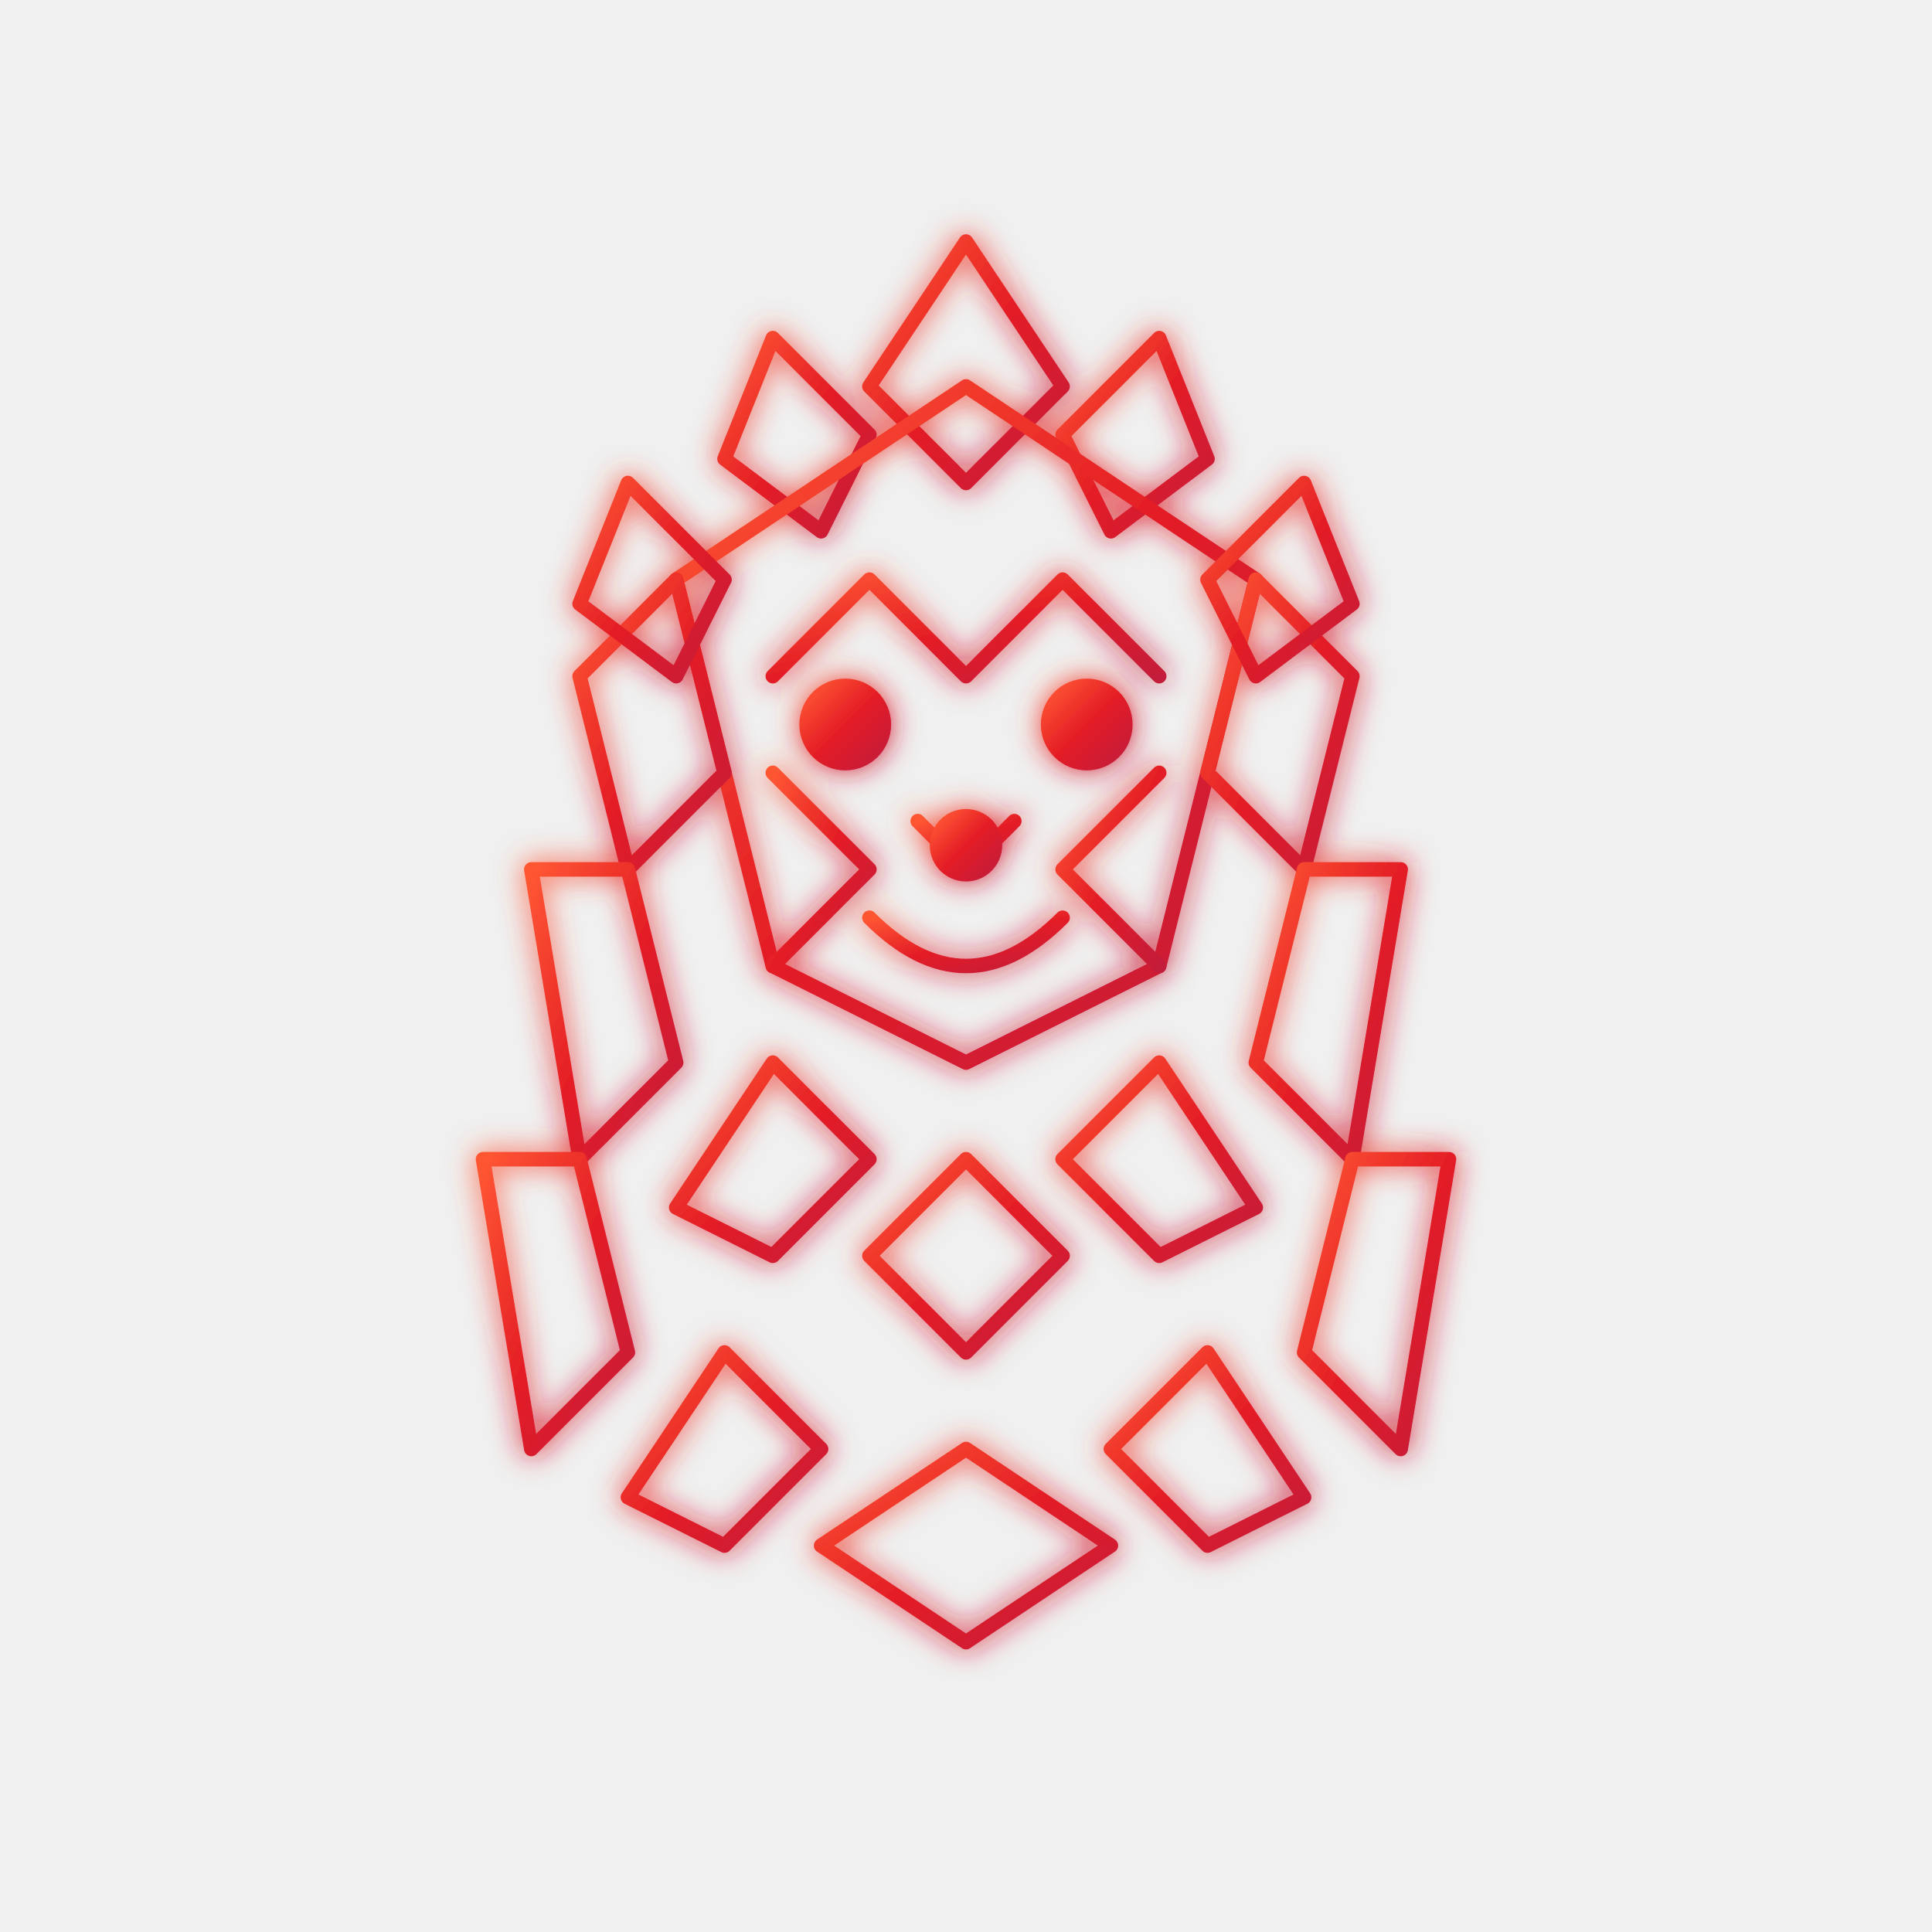
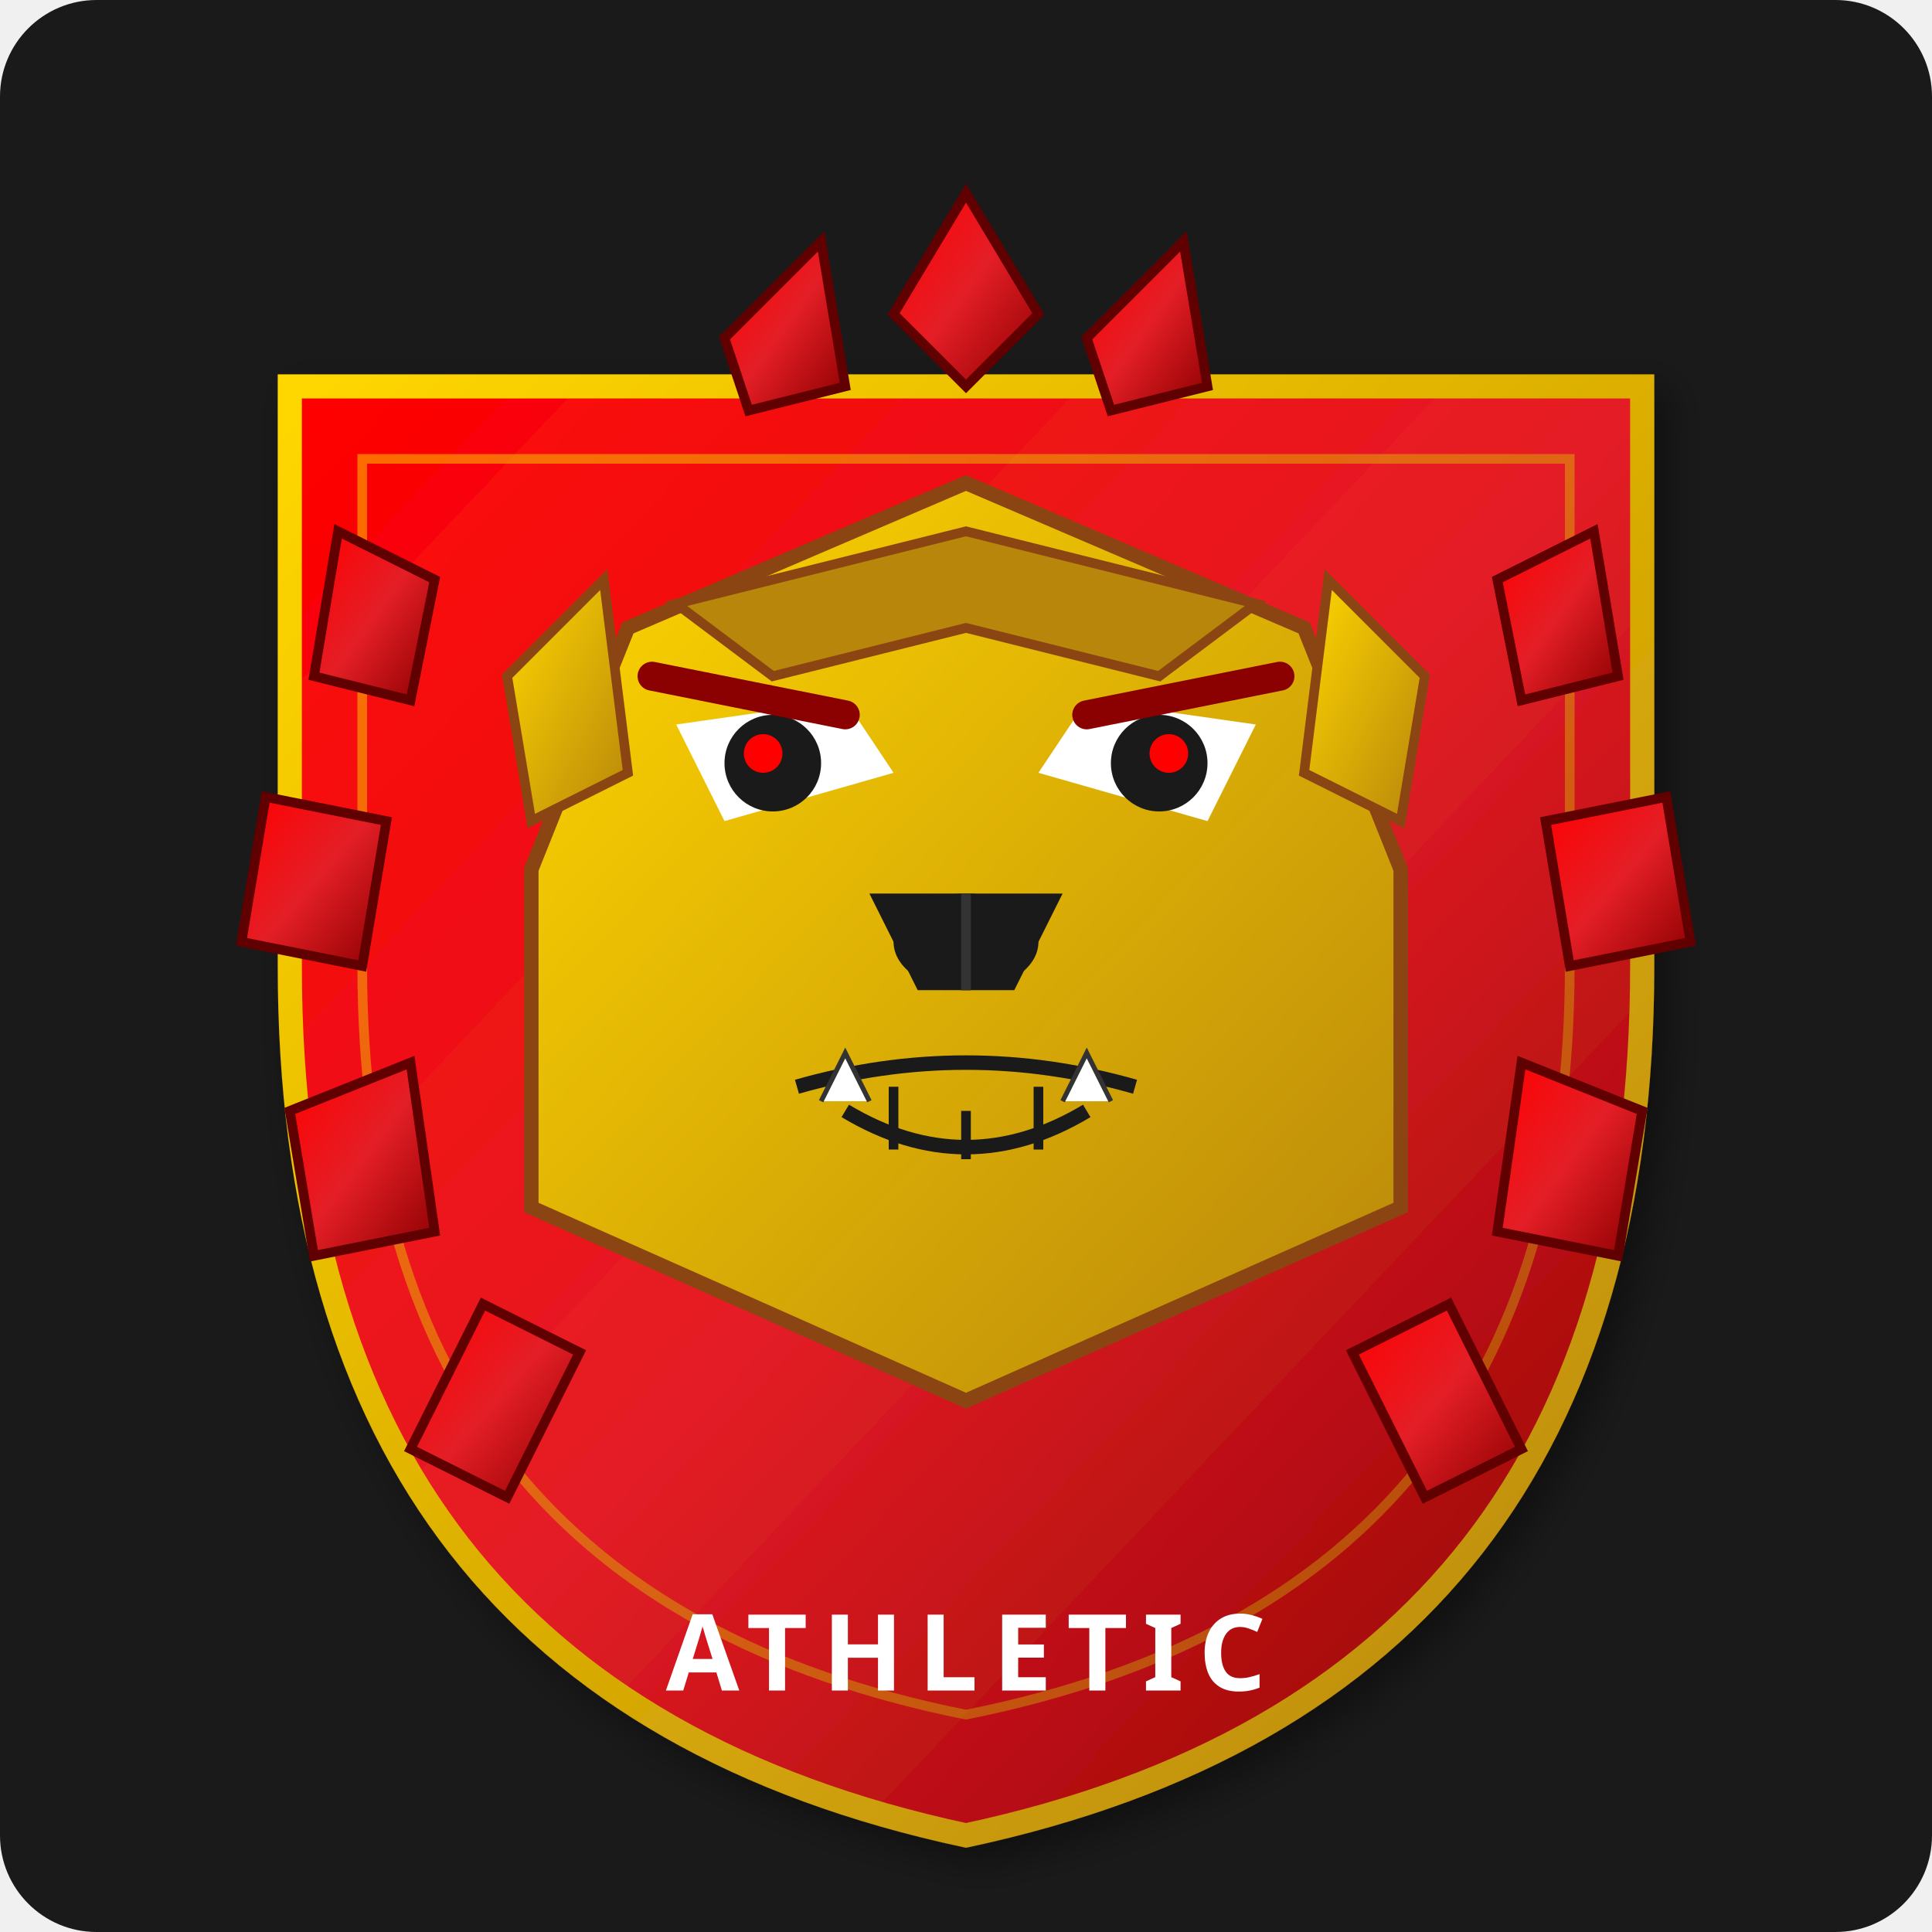
<svg xmlns="http://www.w3.org/2000/svg" viewBox="0 0 400 400" fill="none">
  <defs>
-     <linearGradient id="lionGradient" x1="0%" y1="0%" x2="100%" y2="100%">
-       <stop offset="0%" style="stop-color:#FF5733;stop-opacity:1" />
+     <linearGradient id="redGradient" x1="0%" y1="0%" x2="100%" y2="100%">
+       <stop offset="0%" style="stop-color:#FF0000;stop-opacity:1" />
      <stop offset="50%" style="stop-color:#E41E26;stop-opacity:1" />
-       <stop offset="100%" style="stop-color:#C41E3A;stop-opacity:1" />
+       <stop offset="100%" style="stop-color:#8B0000;stop-opacity:1" />
    </linearGradient>
-     <filter id="glow">
-       <feGaussianBlur stdDeviation="3" result="coloredBlur" />
-       <feMerge>
-         <feMergeNode in="coloredBlur" />
-         <feMergeNode in="SourceGraphic" />
-       </feMerge>
+     <linearGradient id="goldGradient" x1="0%" y1="0%" x2="100%" y2="100%">
+       <stop offset="0%" style="stop-color:#FFD700;stop-opacity:1" />
+       <stop offset="100%" style="stop-color:#B8860B;stop-opacity:1" />
+     </linearGradient>
+     <filter id="shadow">
+       <feDropShadow dx="3" dy="3" stdDeviation="4" flood-opacity="0.4" />
    </filter>
  </defs>
-   <g stroke="url(#lionGradient)" stroke-width="3" stroke-linecap="round" stroke-linejoin="round" filter="url(#glow)">
-     <path d="M 200 50 L 220 80 L 200 100 L 180 80 Z" fill="none" />
-     <path d="M 160 70 L 180 90 L 170 110 L 150 95 Z" fill="none" />
-     <path d="M 240 70 L 220 90 L 230 110 L 250 95 Z" fill="none" />
-     <path d="M 140 120 L 200 80 L 260 120 L 240 200 L 200 220 L 160 200 Z" fill="none" />
-     <path d="M 120 140 L 140 120 L 150 160 L 130 180 Z" fill="none" />
-     <path d="M 110 180 L 130 180 L 140 220 L 120 240 Z" fill="none" />
-     <path d="M 100 240 L 120 240 L 130 280 L 110 300 Z" fill="none" />
-     <path d="M 280 140 L 260 120 L 250 160 L 270 180 Z" fill="none" />
-     <path d="M 290 180 L 270 180 L 260 220 L 280 240 Z" fill="none" />
-     <path d="M 300 240 L 280 240 L 270 280 L 290 300 Z" fill="none" />
-     <path d="M 160 140 L 180 120 L 200 140 L 220 120 L 240 140" fill="none" />
-     <circle cx="175" cy="150" r="8" fill="url(#lionGradient)" />
-     <circle cx="225" cy="150" r="8" fill="url(#lionGradient)" />
-     <path d="M 190 170 L 200 180 L 210 170" fill="none" />
-     <circle cx="200" cy="175" r="6" fill="url(#lionGradient)" />
-     <path d="M 200 180 L 200 200" fill="none" />
-     <path d="M 180 190 Q 200 210 220 190" fill="none" />
-     <path d="M 160 160 L 180 180 L 160 200" fill="none" />
-     <path d="M 240 160 L 220 180 L 240 200" fill="none" />
-     <path d="M 160 220 L 180 240 L 160 260 L 140 250 Z" fill="none" />
-     <path d="M 240 220 L 220 240 L 240 260 L 260 250 Z" fill="none" />
-     <path d="M 180 260 L 200 280 L 220 260 L 200 240 Z" fill="none" />
-     <path d="M 130 100 L 150 120 L 140 140 L 120 125 Z" fill="none" />
-     <path d="M 270 100 L 250 120 L 260 140 L 280 125 Z" fill="none" />
-     <path d="M 150 280 L 170 300 L 150 320 L 130 310 Z" fill="none" />
-     <path d="M 250 280 L 230 300 L 250 320 L 270 310 Z" fill="none" />
-     <path d="M 170 320 L 200 340 L 230 320 L 200 300 Z" fill="none" />
+   <rect width="400" height="400" fill="#1a1a1a" rx="20" />
+   <path d="M 60 80 L 340 80 L 340 200 Q 340 350 200 380 Q 60 350 60 200 Z" fill="url(#redGradient)" stroke="url(#goldGradient)" stroke-width="5" filter="url(#shadow)" />
+   <path d="M 75 95 L 325 95 L 325 200 Q 325 330 200 355 Q 75 330 75 200 Z" fill="none" stroke="url(#goldGradient)" stroke-width="2" opacity="0.5" />
+   <g>
+     <path d="M 130 130 L 200 100 L 270 130 L 290 180 L 290 250 L 200 290 L 110 250 L 110 180 Z" fill="url(#goldGradient)" stroke="#8B4513" stroke-width="3" />
+     <path d="M 140 125 L 200 110 L 260 125 L 240 140 L 200 130 L 160 140 Z" fill="#B8860B" stroke="#8B4513" stroke-width="2" />
+     <g>
+       <path d="M 140 150 L 175 145 L 185 160 L 150 170 Z" fill="#FFFFFF" />
+       <circle cx="160" cy="158" r="10" fill="#1a1a1a" />
+       <circle cx="158" cy="156" r="4" fill="#FF0000" />
+       <path d="M 135 140 L 175 148" stroke="#8B0000" stroke-width="6" stroke-linecap="round" />
+       <path d="M 260 150 L 225 145 L 215 160 L 250 170 Z" fill="#FFFFFF" />
+       <circle cx="240" cy="158" r="10" fill="#1a1a1a" />
+       <circle cx="242" cy="156" r="4" fill="#FF0000" />
+       <path d="M 265 140 L 225 148" stroke="#8B0000" stroke-width="6" stroke-linecap="round" />
+     </g>
+     <path d="M 180 185 L 220 185 L 210 205 L 190 205 Z" fill="#1a1a1a" />
+     <ellipse cx="200" cy="195" rx="15" ry="10" fill="#1a1a1a" />
+     <line x1="200" y1="185" x2="200" y2="205" stroke="#333" stroke-width="2" />
+     <path d="M 165 225 Q 200 215 235 225" fill="none" stroke="#1a1a1a" stroke-width="3" />
+     <path d="M 175 230 Q 200 245 225 230" fill="none" stroke="#1a1a1a" stroke-width="3" />
+     <path d="M 185 225 L 185 238" stroke="#1a1a1a" stroke-width="2" />
+     <path d="M 215 225 L 215 238" stroke="#1a1a1a" stroke-width="2" />
+     <path d="M 200 230 L 200 240" stroke="#1a1a1a" stroke-width="2" />
+     <path d="M 170 228 L 175 218 L 180 228" fill="#FFFFFF" stroke="#333" stroke-width="1" />
+     <path d="M 220 228 L 225 218 L 230 228" fill="#FFFFFF" stroke="#333" stroke-width="1" />
+     <path d="M 105 140 L 125 120 L 130 160 L 110 170 Z" fill="url(#goldGradient)" stroke="#8B4513" stroke-width="2" />
+     <path d="M 295 140 L 275 120 L 270 160 L 290 170 Z" fill="url(#goldGradient)" stroke="#8B4513" stroke-width="2" />
  </g>
+   <g fill="url(#redGradient)" stroke="#600000" stroke-width="2">
+     <path d="M 150 70 L 170 50 L 175 80 L 155 85 Z" />
+     <path d="M 185 65 L 200 40 L 215 65 L 200 80 Z" />
+     <path d="M 225 70 L 245 50 L 250 80 L 230 85 Z" />
+     <path d="M 90 120 L 70 110 L 65 140 L 85 145 Z" />
+     <path d="M 80 170 L 55 165 L 50 195 L 75 200 Z" />
+     <path d="M 85 220 L 60 230 L 65 260 L 90 255 Z" />
+     <path d="M 100 270 L 85 300 L 105 310 L 120 280 Z" />
+     <path d="M 310 120 L 330 110 L 335 140 L 315 145 Z" />
+     <path d="M 320 170 L 345 165 L 350 195 L 325 200 Z" />
+     <path d="M 315 220 L 340 230 L 335 260 L 310 255 Z" />
+     <path d="M 300 270 L 315 300 L 295 310 L 280 280 Z" />
+   </g>
+   <text x="200" y="350" text-anchor="middle" font-family="Arial Black, sans-serif" font-size="22" font-weight="bold" fill="#FFFFFF" letter-spacing="3">ATHLETIC</text>
</svg>
